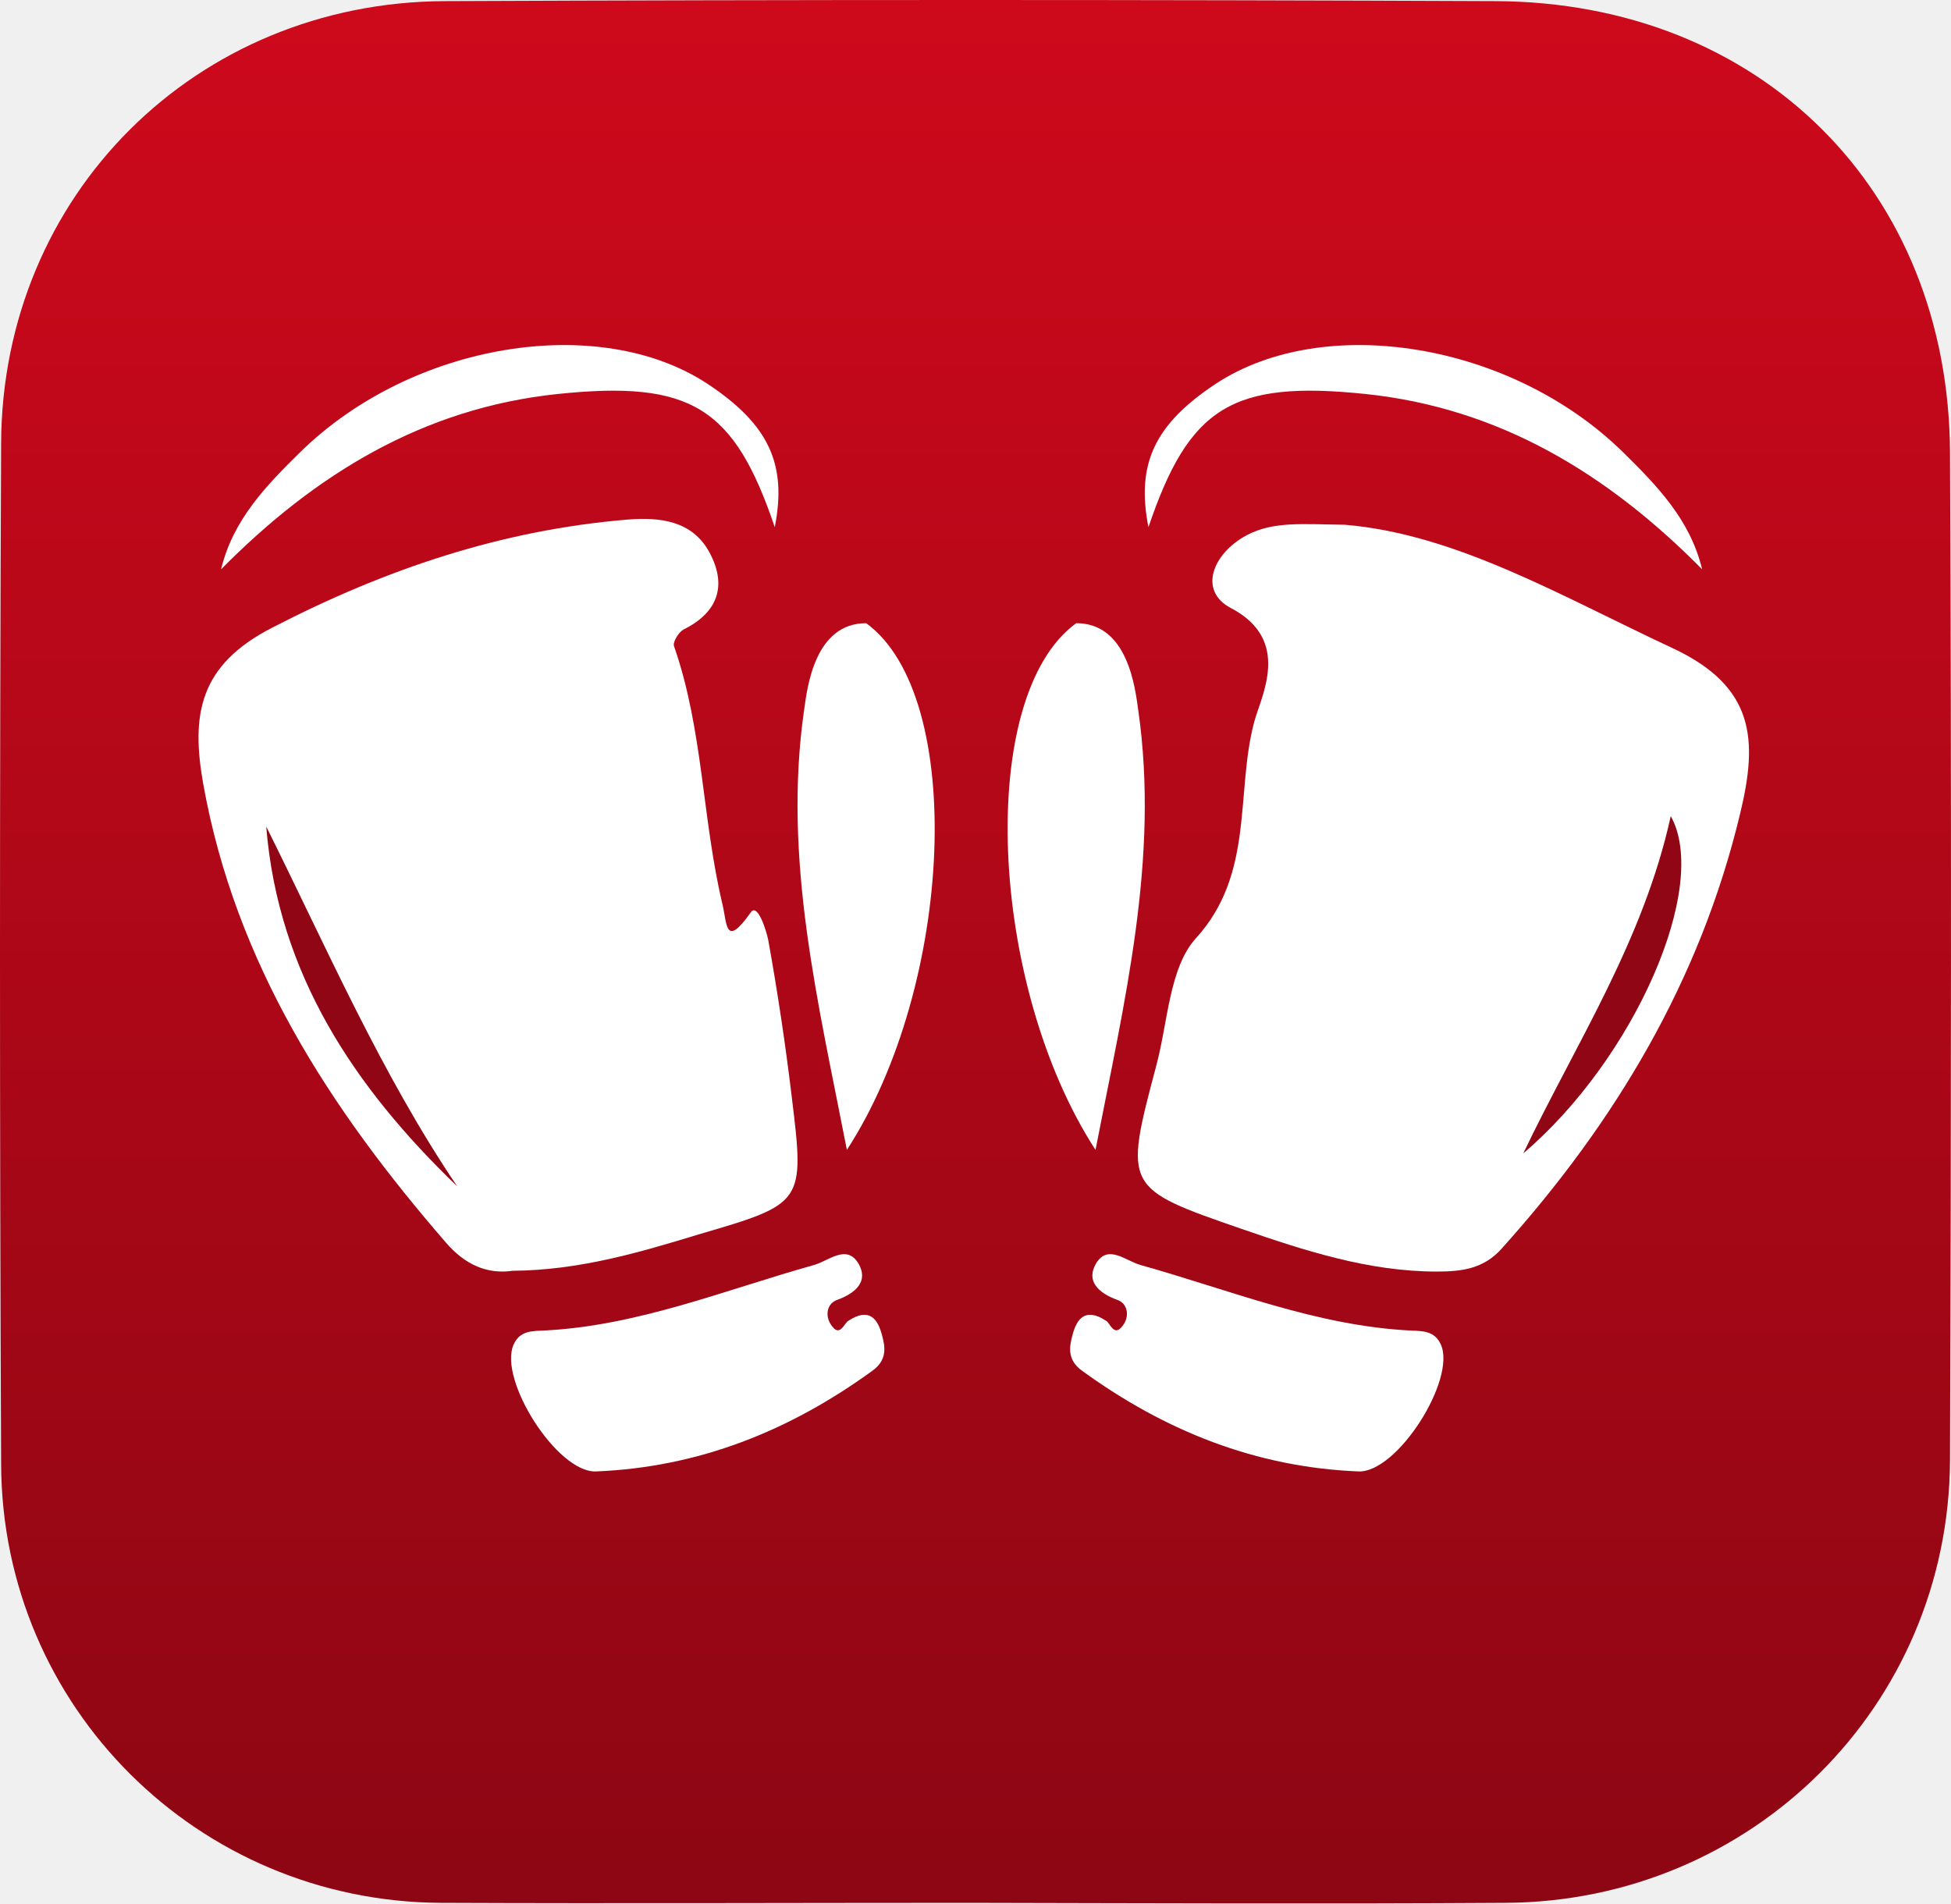
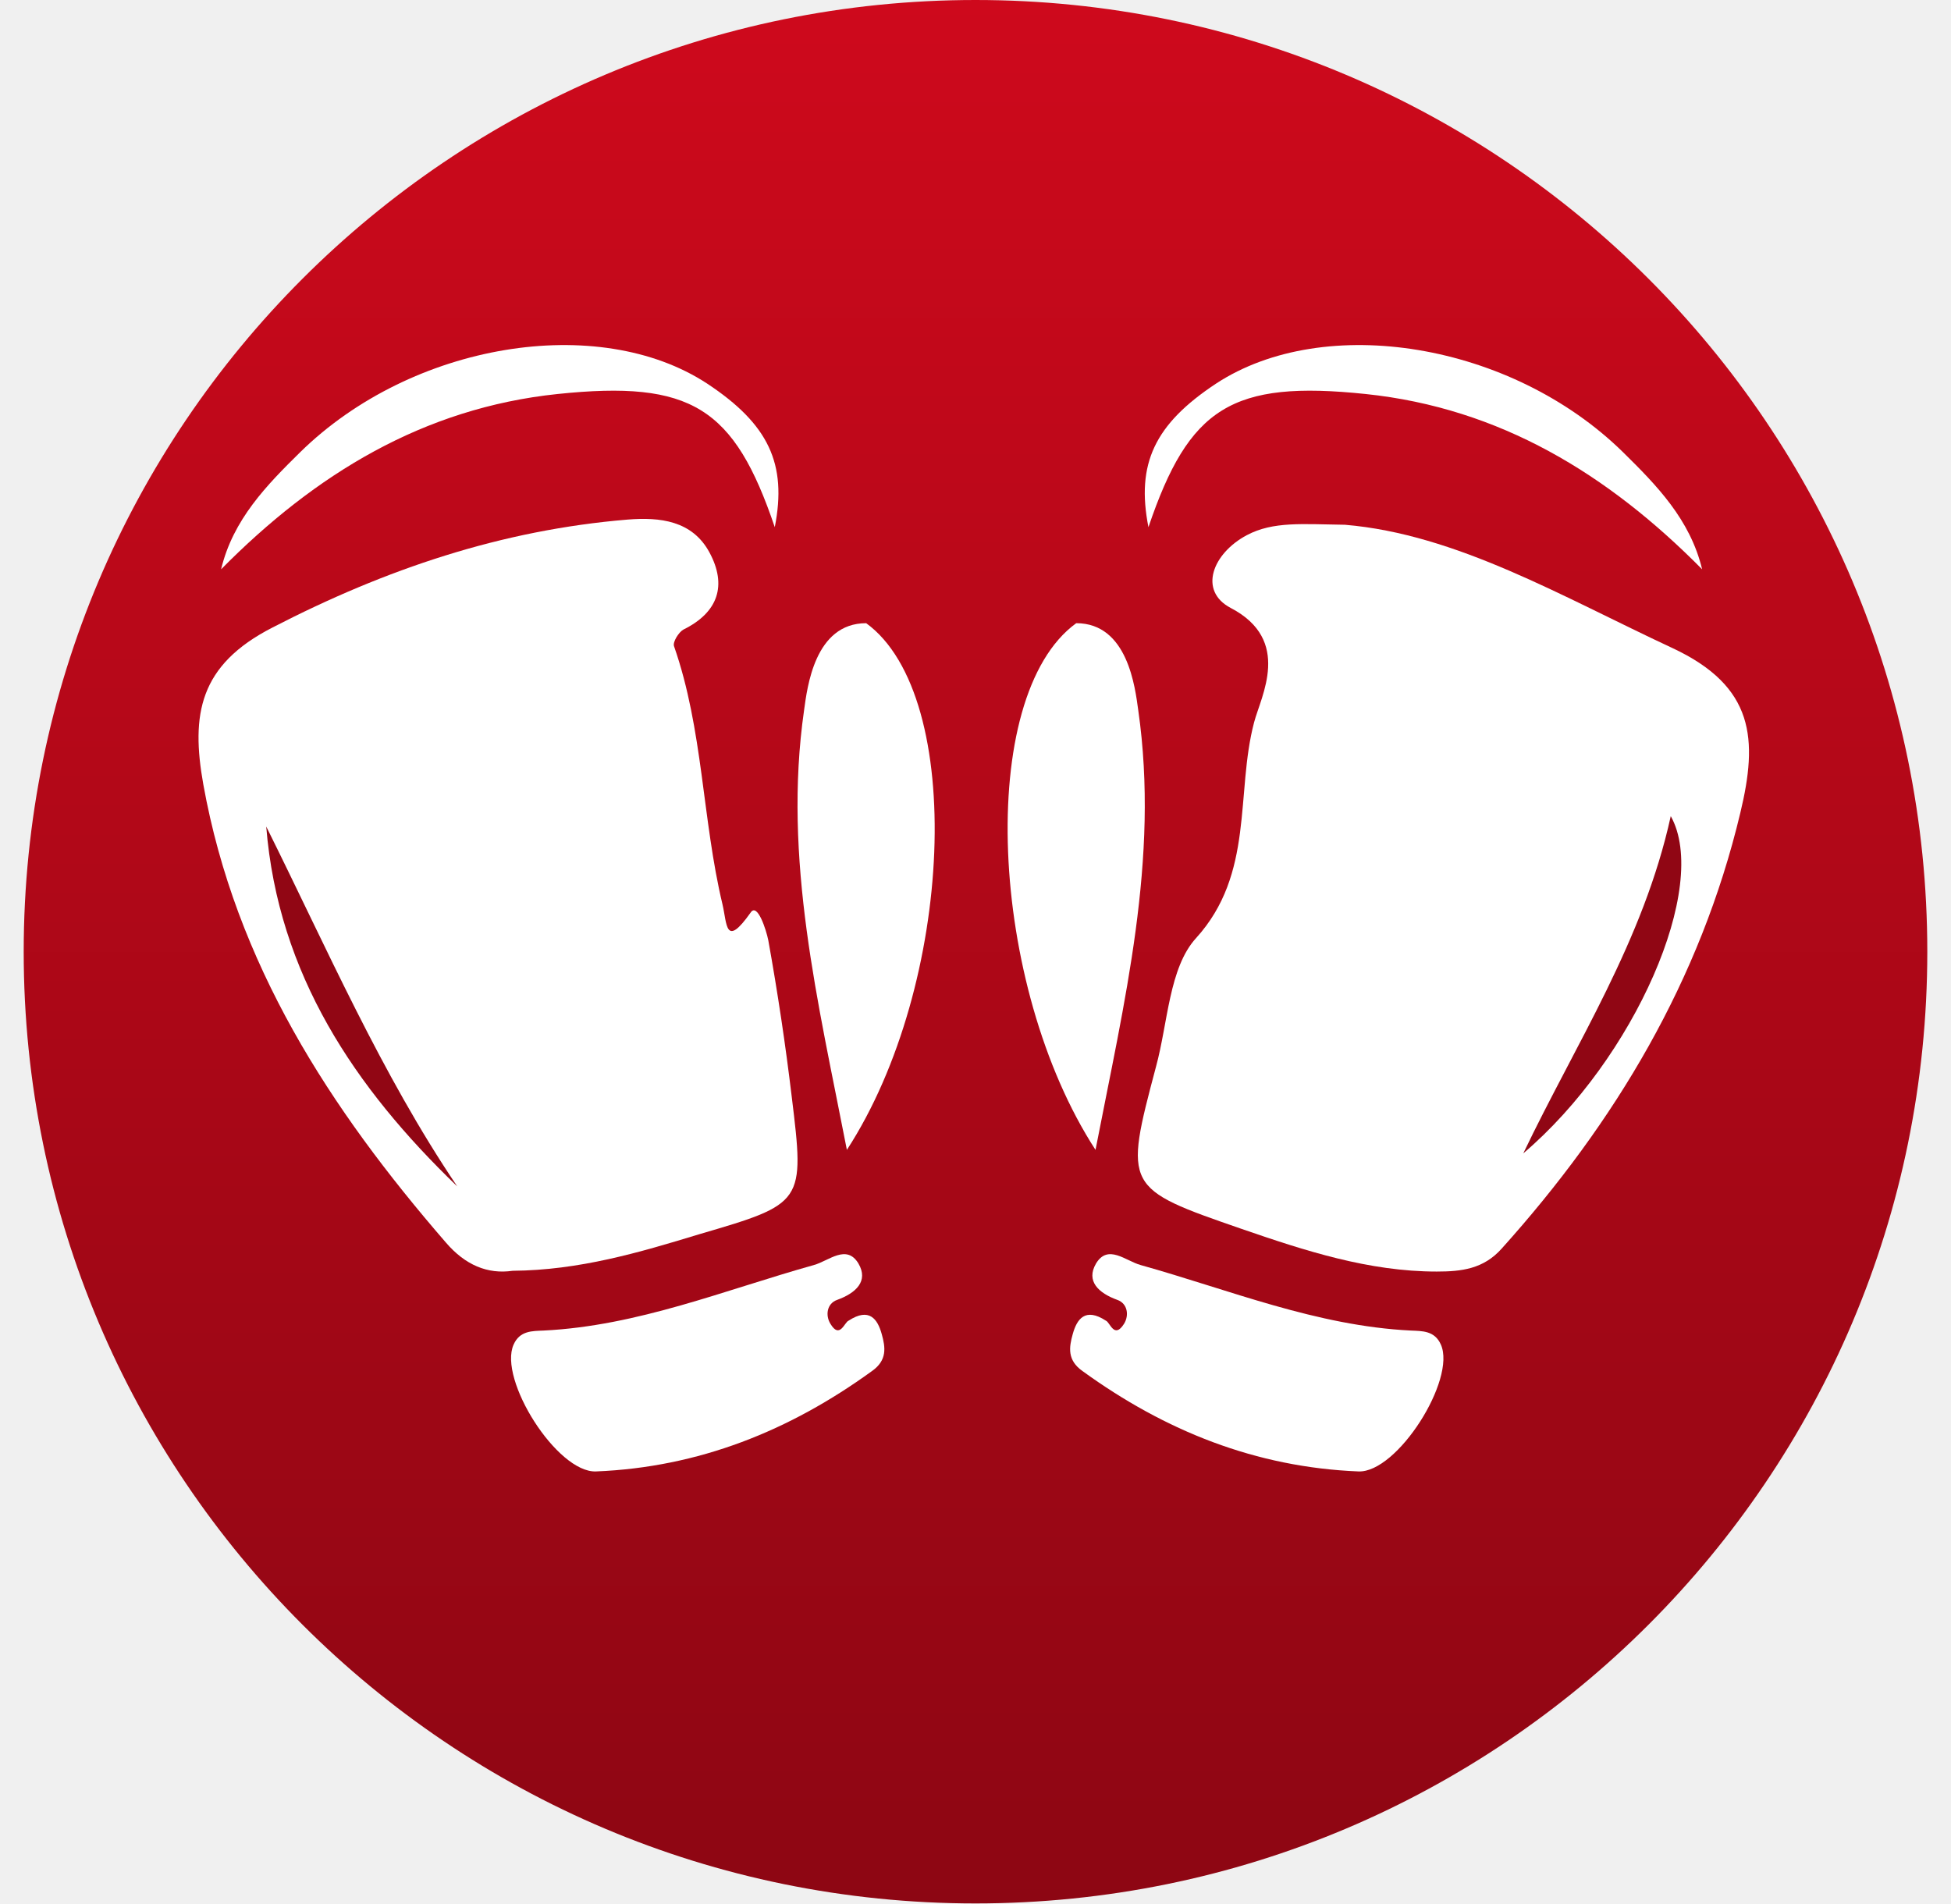
<svg xmlns="http://www.w3.org/2000/svg" width="741" height="723" viewBox="0 0 741 723" fill="none">
  <g id="Frame 2147226691">
-     <path id="Vector" d="M368.384 722.774C301.418 722.774 234.452 723.059 167.486 722.774C75.248 722.347 0.714 648.446 0.428 556.035C-0.143 426.744 -0.143 297.596 0.428 168.306C0.857 74.043 74.391 0.854 168.914 0.427C301.989 -0.142 435.064 -0.142 567.997 0.427C668.517 0.854 740.195 72.192 740.623 172.008C741.194 299.59 741.052 427.029 740.623 554.611C740.195 648.019 665.233 722.347 571.709 722.774C504.029 723.202 436.207 722.917 368.384 722.774C368.384 722.917 368.384 722.917 368.384 722.774Z" fill="url(#paint0_linear_0_4)" />
+     <circle id="Vector" cx="370.5" cy="361.5" r="361.5" fill="url(#paint0_linear_0_4)" />
    <g id="Frame 2147226690">
      <path id="Vector_2" d="M194.695 482.696C185.202 484.082 176.698 480.518 169.38 472.003C125.276 421.113 89.479 366.065 77.218 297.947C72.471 271.413 75.635 252.601 103.521 238.344C146.438 216.166 190.542 201.315 238.403 197.355C250.665 196.365 262.927 197.751 269.453 209.83C276.178 222.305 272.815 232.602 259.565 239.136C257.785 240.126 255.411 243.889 256.005 245.473C267.08 277.155 266.684 311.214 274.398 343.491C276.178 351.015 275.386 360.322 285.077 346.659C287.648 342.699 291.01 353.194 291.802 357.154C295.361 376.955 298.328 396.757 300.701 416.559C305.646 456.954 305.448 457.152 265.498 468.835C242.754 475.765 220.01 482.498 194.695 482.696Z" fill="white" />
      <path id="Vector_3" d="M510.801 199.326C553.174 202.882 593.183 226.586 635.162 246.142C666.499 260.759 667.682 280.908 660.981 308.761C645.805 372.367 613.483 426.294 570.321 474.296C563.423 482 555.145 482.987 545.685 482.987C519.867 482.987 495.625 475.086 471.58 466.789C427.039 451.381 426.842 451.184 439.061 405.158C443.594 388.565 443.988 367.626 454.237 356.367C476.507 331.872 469.215 301.254 476.31 274.39C478.873 264.513 490.895 243.179 467.442 230.932C455.025 224.413 460.543 210.19 473.551 203.277C483.603 197.943 494.837 199.128 510.801 199.326Z" fill="white" />
      <path id="Vector_4" d="M328.984 236.712C309.358 236.712 306.583 261.249 305.393 269.758C297.266 326.352 310.746 380.571 321.649 436.769C362.288 374.239 367.046 264.415 328.984 236.712Z" fill="white" />
      <path id="Vector_5" d="M408.759 236.712C428.354 236.712 431.125 261.249 432.313 269.758C440.428 326.352 426.969 380.571 416.082 436.769C375.505 374.239 370.557 264.415 408.759 236.712Z" fill="white" />
      <path id="Vector_6" d="M322.294 501.645C330.171 496.511 333.322 501.052 334.898 506.779C336.277 511.716 337.064 516.652 331.156 520.799C299.842 543.507 265.377 557.33 226.382 558.909C211.611 559.502 189.159 523.958 195.068 510.728C197.431 505.397 202.158 505.594 206.49 505.397C242.334 503.619 275.224 489.994 309.098 480.516C314.81 478.937 321.506 472.42 326.035 479.924C329.974 486.638 325.051 491.179 317.961 493.746C314.022 495.129 313.431 499.67 315.4 502.83C318.945 508.754 320.718 502.237 322.294 501.645Z" fill="white" />
      <path id="Vector_7" d="M420.025 501.645C412.148 496.511 408.996 501.053 407.421 506.779C406.042 511.716 405.254 516.652 411.163 520.799C442.477 543.507 476.942 557.33 515.937 558.909C530.708 559.502 553.16 523.958 547.251 510.728C544.888 505.397 540.161 505.594 535.828 505.397C499.985 503.62 467.095 489.995 433.22 480.516C427.509 478.937 420.813 472.42 416.283 479.924C412.344 486.638 417.268 491.179 424.358 493.746C428.297 495.129 428.888 499.67 426.918 502.83C423.176 508.754 421.601 502.237 420.025 501.645Z" fill="white" />
      <path id="Vector_8" d="M646.477 216.244C610.737 180.09 569.666 154.999 518.722 149.665C467.778 144.331 451.586 154.802 436.184 200.241C431.445 176.139 438.554 161.124 461.854 145.714C503.123 118.648 574.01 130.107 616.463 171.792C629.101 184.239 641.935 197.278 646.477 216.244Z" fill="white" />
      <path id="Vector_9" d="M83.972 216.244C119.712 180.09 160.783 154.999 211.727 149.665C262.671 144.331 278.863 154.802 294.265 200.241C299.003 176.139 291.895 161.124 268.595 145.714C227.326 118.648 156.439 130.107 113.986 171.792C101.349 184.239 88.514 197.278 83.972 216.244Z" fill="white" />
      <path id="Vector_10" d="M101.118 313.962C124.18 360.244 144.68 407.714 173.656 450.635C134.825 413.252 105.651 370.134 101.118 313.962Z" fill="#910614" />
      <path id="Vector_11" d="M578.554 438.09C598.599 396.188 624.147 357.463 634.563 310C649.498 336.611 620.806 402.145 578.554 438.09Z" fill="#900614" />
    </g>
  </g>
  <defs>
    <linearGradient id="paint0_linear_0_4" x1="370.5" y1="0" x2="370.5" y2="723" gradientUnits="userSpaceOnUse">
      <stop stop-color="#CE091C" />
      <stop offset="1" stop-color="#8D0613" />
    </linearGradient>
  </defs>
</svg>
